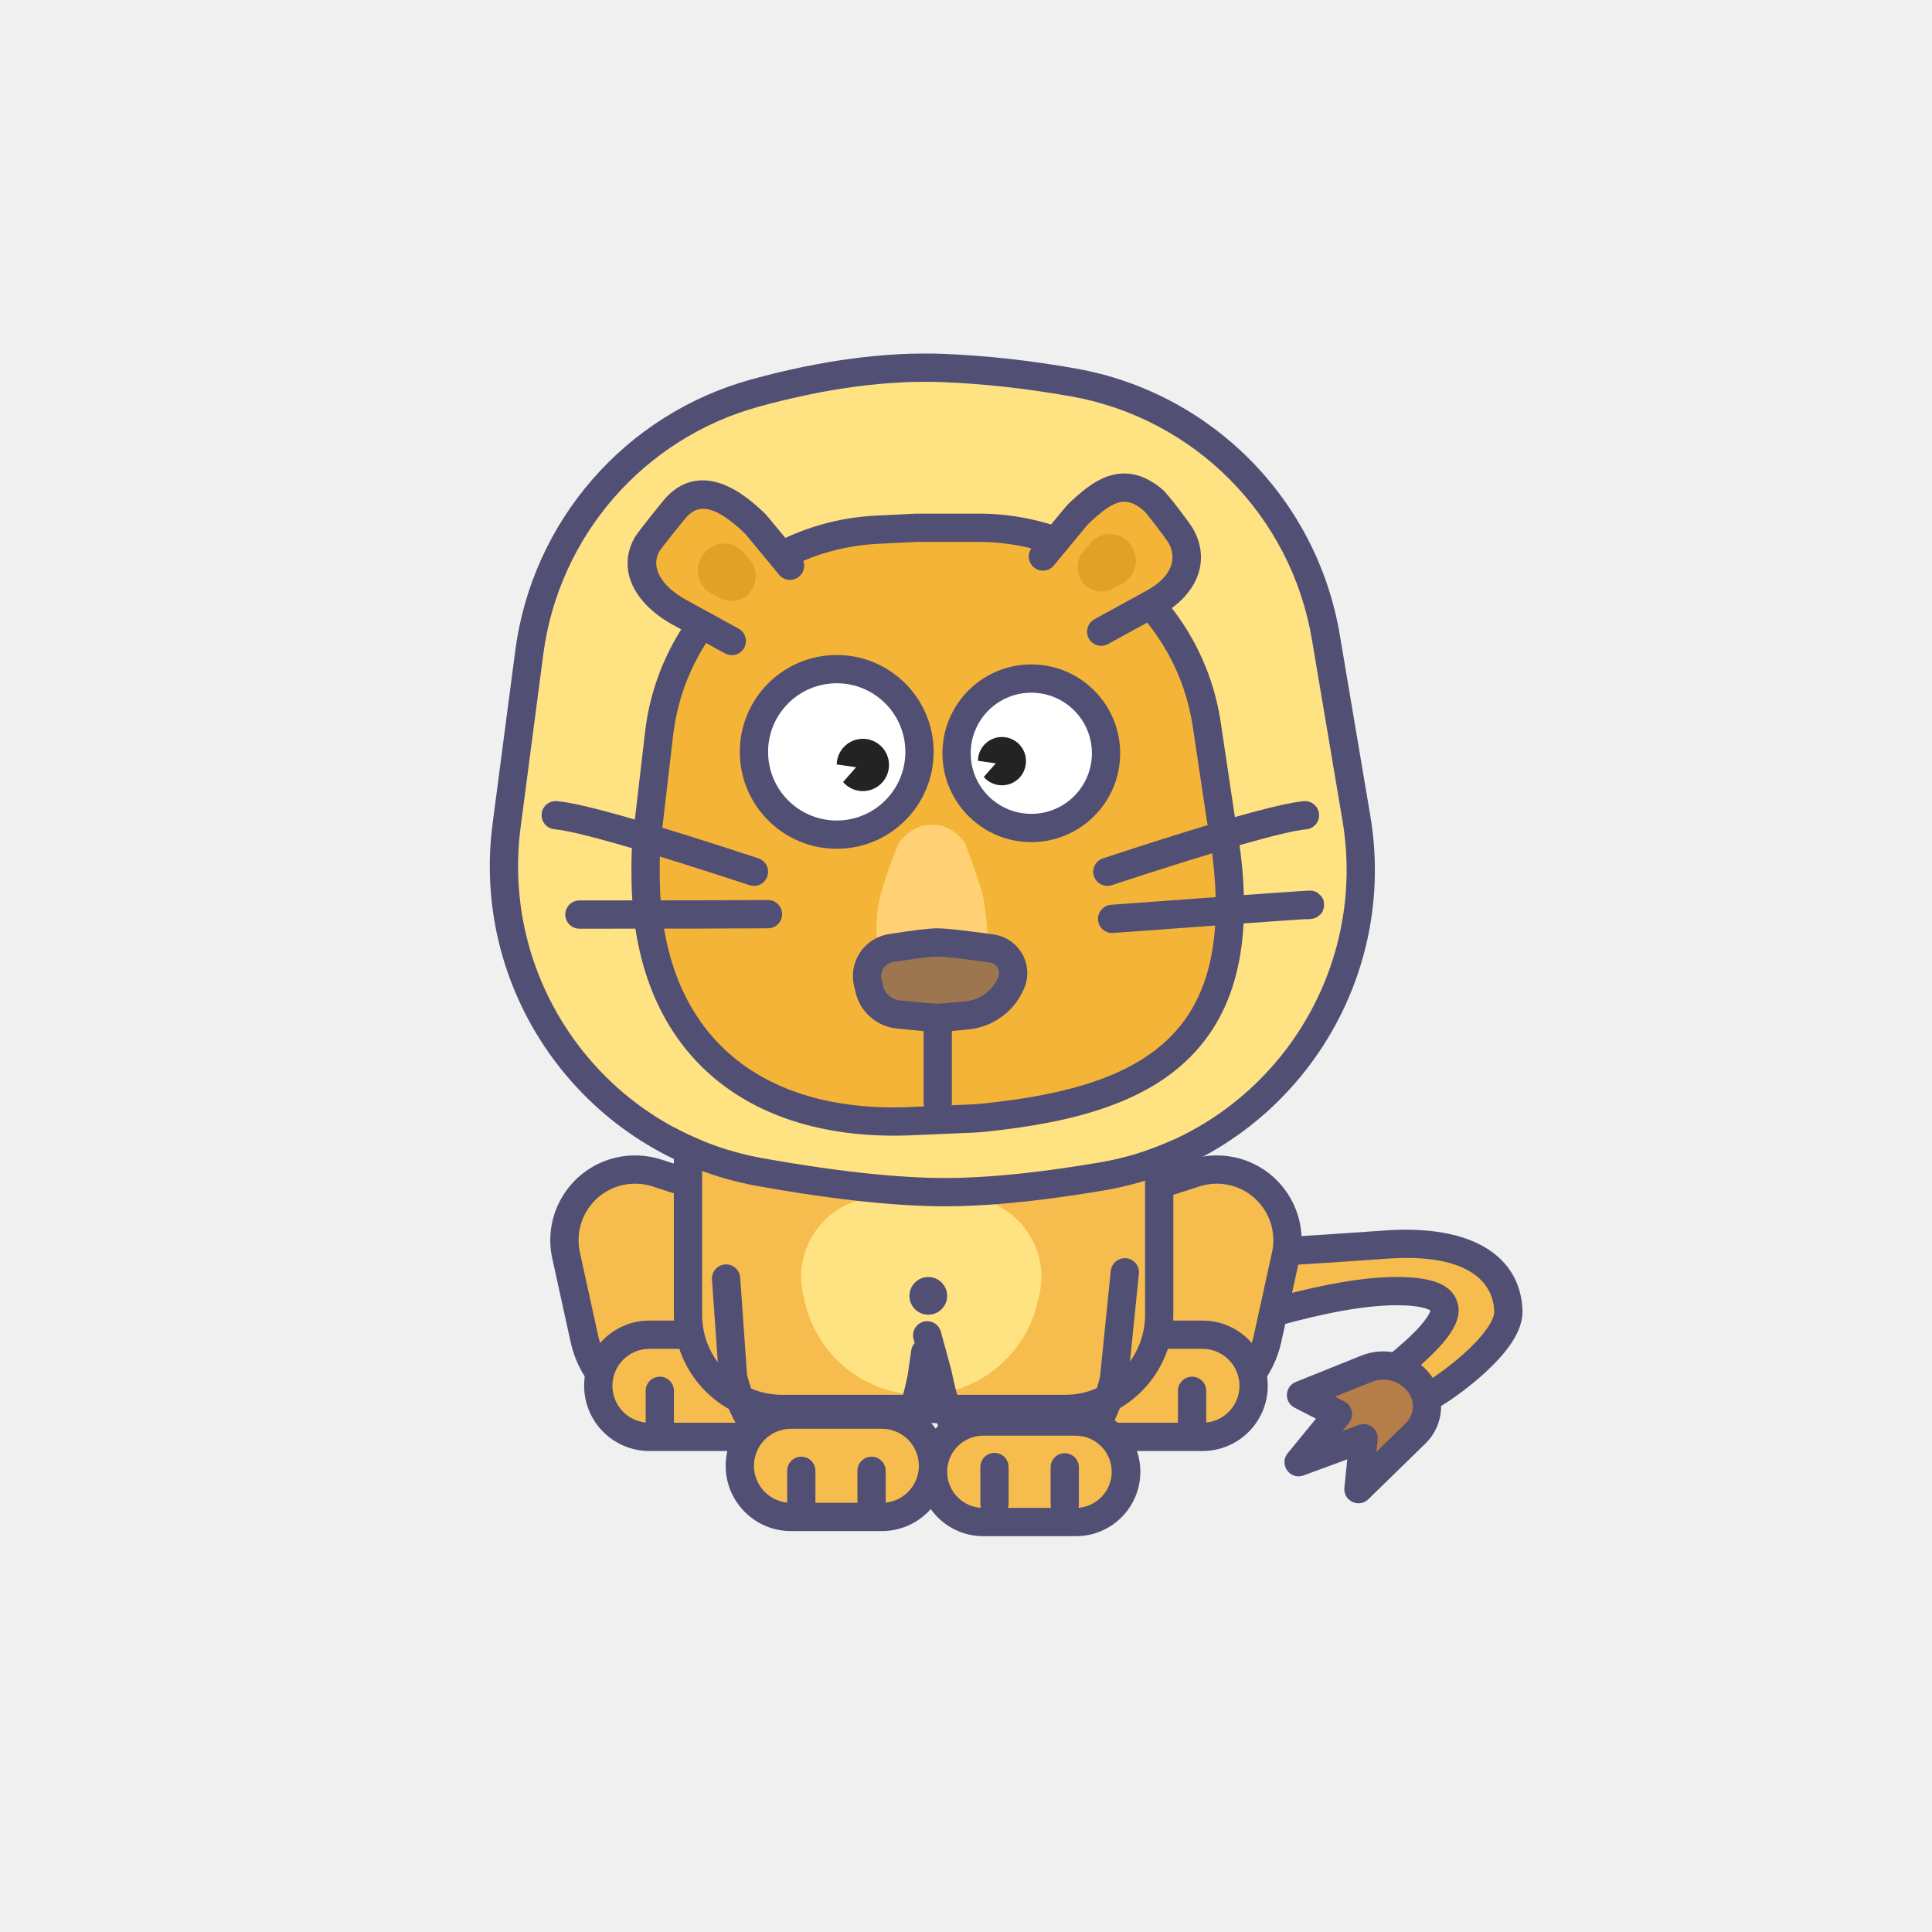
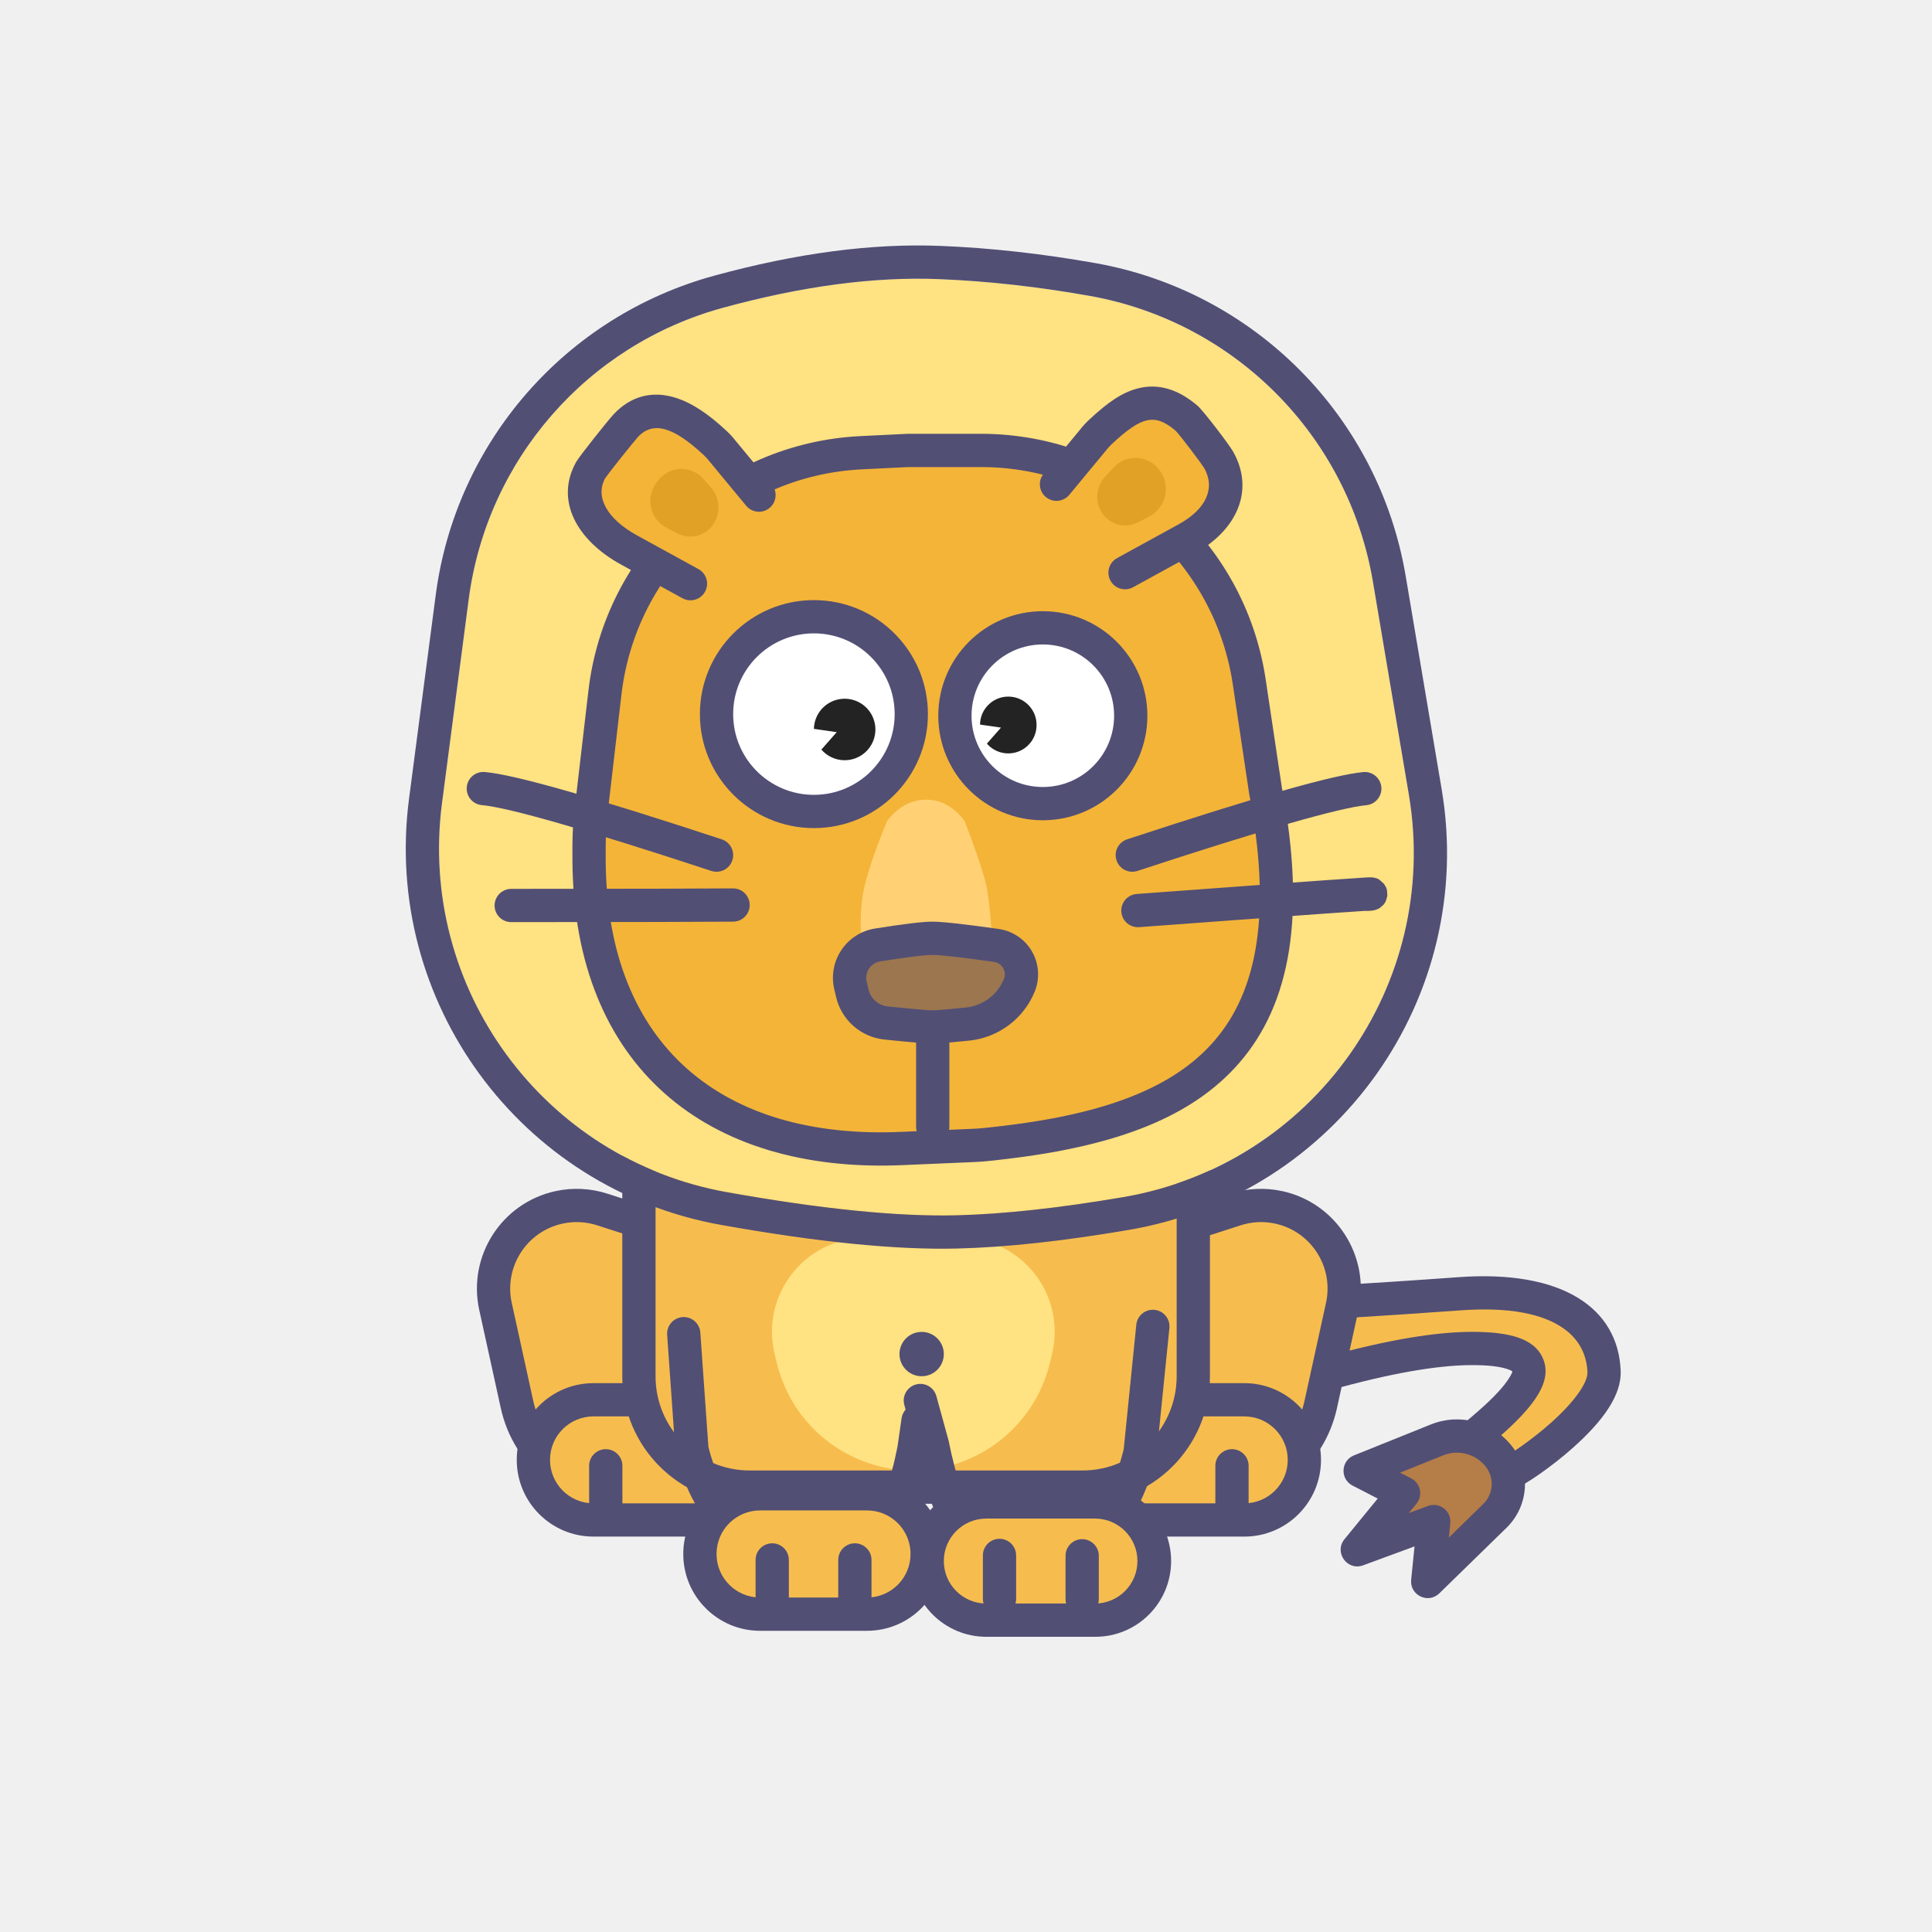
- <svg xmlns="http://www.w3.org/2000/svg" width="800px" height="800px" viewBox="0 0 1024 1024" class="icon" version="1.1">
+ <svg xmlns="http://www.w3.org/2000/svg" width="800px" height="800px" viewBox="76.8 76.8 870.4 870.4" class="icon" version="1.1">
  <path d="M576.937 669.279c70.933-3.914 123.347-7.116 157.241-9.603 50.84-3.731 64.599 17.52 65.286 35.013 0.687 17.495-36.437 43.488-44.107 46.522-7.668 3.035-29.361-4.638-15.245-16.561s49.337-40.336 0-40.336c-32.893 0-87.282 15.208-163.176 45.62v-60.656z" fill="#F6BD4E" />
  <path d="M584.429 718.898c71.39-28.033 123.107-42.079 155.683-42.079 17.303 0 27.675 3.234 31.552 11.386 3.562 7.498 0.322 15.165-7.001 23.727-2.585 3.027-5.687 6.144-9.361 9.493a219.995 219.995 0 0 1-5.567 4.898c-0.779 0.669-1.566 1.331-2.538 2.15l-2.253 1.898a11.339 11.339 0 0 0-1.638 1.643c0.107 0.082 0.23 0.167 0.367 0.26 2.647 1.736 7.485 2.54 8.924 1.971 3.664-1.449 14.551-8.959 22.953-16.461 10.465-9.341 16.611-18.017 16.421-22.8-0.307-7.827-3.711-14.688-10.692-19.656-9.323-6.639-24.618-9.79-46.557-8.18-32.805 2.408-82.899 5.48-150.293 9.218v42.531z m-7.905-57.102c70.891-3.914 123.265-7.108 157.104-9.593 47.446-3.484 72.222 14.154 73.321 42.194 0.425 10.829-7.75 22.366-21.417 34.566-9.606 8.577-21.826 17.006-27.421 19.216-6.331 2.505-16.184 0.872-22.658-3.377-9.581-6.286-10.365-17.271-0.175-25.88l2.263-1.908c0.947-0.794 1.708-1.441 2.458-2.083a214.356 214.356 0 0 0 5.205-4.581c3.252-2.965 5.942-5.664 8.067-8.157 3.764-4.401 4.983-7.285 4.853-7.555-0.04-0.082-0.739-0.587-2.76-1.219-3.307-1.029-8.384-1.613-15.253-1.613-31.664 0-85.332 15.005-160.391 45.083L569.444 741.004v-78.818l7.081-0.39z" fill="#524F75" />
  <path d="M751.346 731.818a20.1 20.1 0 0 1-0.849 26.821l-29.221 30.583 1.783-27.049-33.957 13.871 19.928-26.179-19.908-9.393 34.147-15.14a23.989 23.989 0 0 1 28.078 6.486z" fill="#B57D47" />
  <path d="M745.045 754.363a12.603 12.603 0 0 0 1.119-16.794 16.494 16.494 0 0 0-19.139-5.132l-19.458 7.827 5.01 2.58a7.493 7.493 0 0 1 2.365 11.401l-3.432 4.201 8.632-3.179c5.197-1.916 10.602 2.275 10.045 7.785l-0.649 6.449 15.507-15.138z m-58.9-8.274c-5.702-2.942-5.315-11.219 0.637-13.614l34.649-13.936a31.479 31.479 0 0 1 36.532 9.793 27.591 27.591 0 0 1-2.448 36.759l-30.275 29.541c-5.01 4.888-13.389 0.849-12.688-6.117l1.521-15.04-23.17 8.534c-7.161 2.637-13.22-5.869-8.389-11.776l14.97-18.305-11.339-5.839z" fill="#524F75" />
  <path d="M348.143 621.698l59.479 19.219 16.516 48.25c8.067 23.567-4.496 49.209-28.063 57.279a45.054 45.054 0 0 1-14.608 2.433h-22.933a49.951 49.951 0 0 1-48.79-39.244l-9.713-44.257c-4.436-20.208 8.352-40.188 28.56-44.621a37.446 37.446 0 0 1 19.551 0.942z" fill="#F6BD4E" />
  <path d="M401.75 646.893l-55.91-18.065a29.966 29.966 0 0 0-15.64-0.757c-16.169 3.552-26.397 19.533-22.848 35.7l9.713 44.257a42.459 42.459 0 0 0 41.472 33.355h22.933c4.146 0 8.259-0.687 12.181-2.028 19.651-6.726 30.128-28.11 23.402-47.761l-15.303-44.701z m-51.305-32.326l63.051 20.373 17.733 51.802c9.408 27.483-5.245 57.386-32.726 66.792a52.561 52.561 0 0 1-17.033 2.837h-22.933a57.444 57.444 0 0 1-56.108-45.128l-9.716-44.257c-5.322-24.251 10.02-48.228 34.272-53.548a44.919 44.919 0 0 1 23.46 1.129z" fill="#524F75" />
  <path d="M344.174 707.424h48.338c14.953 0 27.074 12.123 27.074 27.074s-12.123 27.074-27.074 27.074h-48.338c-14.953 0-27.074-12.123-27.074-27.074 0-14.953 12.121-27.074 27.074-27.074z" fill="#F6BD4E" />
  <path d="M324.593 734.498a19.581 19.581 0 0 0 19.581 19.581h48.338a19.581 19.581 0 1 0 0-39.162h-48.338a19.581 19.581 0 0 0-19.581 19.581z m19.581-34.566h48.338c19.091 0 34.566 15.475 34.566 34.566s-15.477 34.566-34.566 34.566h-48.338c-19.091 0-34.566-15.477-34.566-34.566s15.475-34.566 34.566-34.566z" fill="#524F75" />
  <path d="M342.216 737.083v19.961a7.493 7.493 0 0 0 14.985 0v-19.961a7.493 7.493 0 0 0-14.985 0z" fill="#524F75" />
  <path d="M633.399 621.698l-59.482 19.219-16.516 48.25c-8.067 23.567 4.498 49.209 28.063 57.279a45.081 45.081 0 0 0 14.611 2.433h22.933a49.951 49.951 0 0 0 48.79-39.244l9.713-44.257c4.436-20.208-8.354-40.188-28.56-44.621a37.448 37.448 0 0 0-19.551 0.942z" fill="#F6BD4E" />
  <path d="M635.702 628.828a29.966 29.966 0 0 1 15.64-0.757c16.169 3.552 26.397 19.533 22.848 35.7l-9.713 44.259a42.461 42.461 0 0 1-41.472 33.355h-22.933c-4.146 0-8.262-0.687-12.181-2.028-19.653-6.726-30.131-28.11-23.405-47.761l15.305-44.704 55.91-18.065z m-4.606-14.261l-63.051 20.37-17.733 51.802c-9.408 27.483 5.245 57.386 32.728 66.792a52.549 52.549 0 0 0 17.033 2.837h22.933a57.444 57.444 0 0 0 56.108-45.128l9.713-44.254c5.325-24.251-10.023-48.228-34.272-53.548a44.919 44.919 0 0 0-23.46 1.129z" fill="#524F75" />
  <path d="M637.368 707.424h-48.338c-14.953 0-27.076 12.123-27.076 27.074s12.123 27.074 27.074 27.074h48.34c14.953 0 27.074-12.123 27.074-27.074 0-14.953-12.121-27.074-27.074-27.074z" fill="#F6BD4E" />
  <path d="M637.368 714.917a19.581 19.581 0 0 1 0 39.162h-48.338a19.581 19.581 0 1 1 0-39.162h48.338z m0-14.985h-48.338c-19.091 0-34.569 15.475-34.569 34.566s15.477 34.566 34.566 34.566h48.34c19.091 0 34.566-15.477 34.566-34.566s-15.475-34.566-34.566-34.566z" fill="#524F75" />
  <path d="M639.326 737.083v19.961a7.495 7.495 0 0 1-14.985 0v-19.961a7.493 7.493 0 0 1 14.985 0z" fill="#524F75" />
  <path d="M364.644 541.971h249.756v154.849c0 27.588-22.363 49.951-49.951 49.951h-149.854c-27.588 0-49.951-22.363-49.951-49.951v-154.849z" fill="#F6BD4E" />
  <path d="M372.137 696.82c0 23.45 19.009 42.459 42.459 42.459h149.854c23.45 0 42.459-19.009 42.459-42.459v-147.356h-234.771v147.356z m249.756-162.341v162.341c0 31.727-25.717 57.444-57.444 57.444h-149.854c-31.727 0-57.444-25.717-57.444-57.444v-162.341h264.741z" fill="#524F75" />
  <path d="M467.021 634.38h42.513c23.43 0 42.426 18.994 42.426 42.424 0 3.379-0.405 6.743-1.199 10.025l-1.004 4.126A63.271 63.271 0 0 1 488.278 739.278a63.271 63.271 0 0 1-61.48-48.323l-1.002-4.126c-5.535-22.768 8.434-45.713 31.202-51.25a42.481 42.481 0 0 1 10.023-1.199z" fill="#FFE281" />
  <path d="M443.317 772.943c-22.63 0-40.76-17.653-47.371-44.307l-3.634-51.51a7.493 7.493 0 0 0-14.95 1.054l3.724 52.763 0.145 0.602c7.975 33.17 31.597 56.382 62.087 56.382 29.973 0 45.241-19.444 52.566-56.685l0.065-0.382 1.858-12.952a7.493 7.493 0 0 0-14.836-2.128l-1.828 12.758c-6.114 30.925-16.741 44.404-37.826 44.404z" fill="#524F75" />
  <path d="M419.228 749.785h48.175c14.975 0 27.114 12.138 27.114 27.111s-12.138 27.111-27.111 27.111h-48.178c-14.973 0.002-27.111-12.138-27.111-27.111s12.138-27.111 27.111-27.111z" fill="#F6BD4E" />
  <path d="M419.228 757.278c-10.834 0-19.618 8.781-19.618 19.618s8.784 19.618 19.618 19.618h48.175a19.618 19.618 0 0 0 0-39.237h-48.175z m0-14.985h48.175c19.111 0 34.606 15.492 34.606 34.604s-15.495 34.604-34.604 34.604h-48.178c-19.109 0.002-34.604-15.49-34.604-34.604s15.495-34.604 34.604-34.604z" fill="#524F75" />
  <path d="M417.205 779.489v19.985a7.493 7.493 0 1 0 14.985 0V779.489a7.493 7.493 0 0 0-14.985 0zM454.444 779.489v19.985a7.493 7.493 0 1 0 14.985 0V779.489a7.493 7.493 0 0 0-14.985 0z" fill="#524F75" />
  <path d="M588.725 673.605a7.493 7.493 0 1 1 14.91 1.511l-5.789 57.182-0.127 0.507c-8.209 33.55-27.074 53.246-57.142 53.246-15.83 0-27.84-6.072-36.327-17.673-6.816-9.313-11.172-21.636-14.673-39.042l-5.37-19.586a7.493 7.493 0 1 1 14.453-3.961l5.44 19.833 0.122 0.512c6.399 31.969 15.879 44.929 36.359 44.929 22.009 0 35.688-14.149 42.464-41.325l5.679-56.133z" fill="#524F75" />
  <path d="M521.151 753.447h49.132c14.711 0 26.634 11.923 26.634 26.631 0 14.711-11.923 26.634-26.634 26.634h-49.132C506.44 806.712 494.517 794.789 494.517 780.078c0-14.708 11.923-26.631 26.634-26.631z" fill="#F6BD4E" />
  <path d="M521.151 760.939a19.139 19.139 0 1 0 0 38.28h49.132a19.141 19.141 0 0 0 0-38.28h-49.132z m0-14.985h49.132c18.849 0 34.127 15.278 34.127 34.124 0 18.849-15.278 34.127-34.127 34.127h-49.132C502.302 814.205 487.024 798.927 487.024 780.078c0-18.847 15.278-34.124 34.127-34.124z" fill="#524F75" />
  <path d="M519.605 777.628v19.633a7.495 7.495 0 0 0 14.985 0v-19.633a7.493 7.493 0 1 0-14.985 0zM556.844 777.628v19.633a7.493 7.493 0 0 0 14.985 0v-19.633a7.493 7.493 0 0 0-14.985 0z" fill="#524F75" />
  <path d="M492.02 686.829m-9.99 0a9.99 9.99 0 1 0 19.98 0 9.99 9.99 0 1 0-19.98 0Z" fill="#524F75" />
  <path d="M402.464 215.472C438.265 205.682 470.758 201.376 499.944 202.557c21.834 0.884 44.407 3.397 67.714 7.533 65.484 11.624 116.589 63.163 127.653 128.742l16.204 96.009c14.443 85.594-43.155 166.715-128.727 181.295-28.962 4.935-54.005 7.66-75.122 8.177-26.437 0.647-60.898-2.825-103.384-10.412-82.747-14.781-139.264-91.99-128.345-175.334l12.021-91.763C296.196 283.96 341.329 232.193 402.464 215.472z" fill="#FFE281" />
  <path d="M402.464 215.472c-61.135 16.721-106.269 68.488-114.503 131.332l-12.021 91.763c-10.919 83.344 45.598 160.553 128.345 175.334 42.484 7.588 76.945 11.059 103.384 10.412 21.117-0.517 46.16-3.244 75.122-8.177 85.571-14.581 143.17-95.702 128.727-181.295l-16.204-96.009c-11.067-65.578-62.172-117.118-127.653-128.742-23.307-4.136-45.88-6.649-67.714-7.533-29.189-1.181-61.68 3.124-97.482 12.915z m-3.951-14.456C435.719 190.841 469.726 186.336 500.551 187.584c22.523 0.912 45.768 3.497 69.727 7.75 71.72 12.73 127.69 69.177 139.811 141.002l16.202 96.009c15.82 93.746-47.264 182.594-140.985 198.559-29.626 5.048-55.366 7.852-77.272 8.387-27.588 0.677-62.991-2.89-106.384-10.642-90.629-16.187-152.529-100.752-140.57-192.032l12.021-91.763C282.119 276.03 331.554 219.331 398.513 201.016z" fill="#524F75" />
  <path d="M485.881 279.727h32.87c60.498 0 111.891 44.337 120.854 104.266l7.323 48.977c21.571 113.507-29.396 147.973-116.986 158.46-4.878 0.582-9.75 1.199-14.658 1.409l-32.408 1.391c-74.51 3.192-139.901-33.365-140.688-129.346-0.06-7.173-0.042-14.346 0.787-21.472l6.364-54.599C356.267 329.378 405.087 283.673 464.761 280.758L485.881 279.727z" fill="#F3B438" />
  <path d="M465.126 288.244c-56.013 2.737-101.841 45.64-108.344 101.438l-6.366 54.599c-0.662 5.687-0.814 11.107-0.737 20.542 0.682 83.341 52.863 125.35 132.875 121.918l32.408-1.389c3.537-0.155 6.429-0.445 13.022-1.236l1.069-0.127c46.162-5.527 76.563-17.283 94.665-38.078 20.123-23.11 25.865-58.835 15.85-111.544l-7.373-49.269C623.781 328.841 575.535 287.22 518.751 287.22H486.065l-20.94 1.024z m169.894 267.509c-21.054 24.189-54.687 37.191-104.188 43.118l-1.059 0.127c-6.973 0.839-10.123 1.156-14.171 1.329l-32.408 1.391c-87.977 3.771-147.743-44.344-148.5-136.769-0.082-10.02 0.085-15.929 0.837-22.401l6.366-54.599c7.353-63.073 59.162-111.576 122.498-114.671l21.122-1.034L518.751 272.234c64.21 0 118.752 47.057 128.262 110.649l7.303 48.835c10.757 56.732 4.268 96.965-19.296 124.034z" fill="#524F75" />
  <path d="M476.447 446.669c4.88-6.329 10.702-9.526 17.465-9.596 6.763-0.07 12.59 3.129 17.473 9.596 5.43 14.196 8.716 24.034 9.858 29.511 1.141 5.482 2.225 16.589 3.244 33.322H465.53c-1.311-12.266-1.311-22.168 0-29.711s4.948-18.584 10.917-33.123z" fill="#FFD074" />
  <path d="M472.171 502.517c12.578-2.003 20.797-3.005 24.658-3.005 3.994 0 13.604 1.071 28.832 3.217a13.16 13.16 0 0 1 10.332 18.037 28.297 28.297 0 0 1-23.31 17.396c-8.587 0.877-13.874 1.311-15.855 1.311-2.323 0-9.268-0.599-20.84-1.801a17.488 17.488 0 0 1-15.215-13.389l-0.832-3.537a14.983 14.983 0 0 1 12.228-18.23z" fill="#9B764F" />
  <path d="M472.816 510.022a7.493 7.493 0 0 0-5.577 9.009l0.832 3.539a9.99 9.99 0 0 0 8.694 7.648c11.229 1.166 18.125 1.761 20.068 1.761 1.618 0 6.813-0.43 15.095-1.274a20.812 20.812 0 0 0 17.143-12.793 5.669 5.669 0 0 0-4.456-7.765c-14.838-2.088-24.284-3.142-27.785-3.142-3.322 0-11.306 0.974-23.477 2.912a6.374 6.374 0 0 0-0.537 0.105zM496.83 492.02c4.483 0 14.259 1.091 29.876 3.289a20.655 20.655 0 0 1 16.222 28.305 35.805 35.805 0 0 1-29.484 22.001c-8.896 0.907-14.269 1.351-16.614 1.351-2.702 0-9.698-0.604-21.614-1.841a24.976 24.976 0 0 1-21.734-19.124l-0.832-3.539a22.478 22.478 0 0 1 18.347-27.343c12.98-2.068 21.434-3.099 25.832-3.099z" fill="#524F75" />
  <path d="M387.786 339.731l-27.626-15.158c-14.181-7.782-25.33-21.631-17.208-36.032 1.191-2.113 14.076-18.14 15.732-19.918 12.288-13.177 27.463-4.216 40.318 7.772 1.241 1.156 2.385 2.415 3.422 3.761l16.312 19.718" fill="#F3B438" />
  <path d="M404.103 270.9c-8.15-7.6-15.705-12.723-23.317-15.018-10.193-3.072-19.838-0.697-27.588 7.613-2.453 2.63-15.385 18.874-16.779 21.347-9.843 17.455 0.387 35.445 20.133 46.28l27.623 15.158a7.493 7.493 0 1 0 7.208-13.137l-27.623-15.158c-13.377-7.34-19.054-17.328-14.289-25.782 0.235-0.417 3.362-4.493 7.026-9.099 3.474-4.363 7.038-8.724 7.658-9.388 6.886-7.383 16.039-4.623 29.728 8.142 0.942 0.879 1.811 1.833 2.597 2.855l0.162 0.205 16.312 19.718a7.493 7.493 0 1 0 11.549-9.553l-16.234-19.623a38.522 38.522 0 0 0-4.166-4.558z" fill="#524F75" />
  <path d="M393.73 292.572l3.437 3.949a13.537 13.537 0 0 1 0.744 16.846 12.513 12.513 0 0 1-15.897 3.749l-4.91-2.55a13.607 13.607 0 0 1-4.481-20.41l0.779-1.002a13.162 13.162 0 0 1 20.328-0.582z" fill="#E1A126" />
  <path d="M583.765 334.736l27.626-15.158c14.181-7.78 22.543-21.207 14.423-35.608-1.194-2.113-12.123-16.676-14.356-18.659-14.978-12.815-26.055-5.894-38.907 6.094-1.244 1.156-2.385 2.415-3.424 3.761l-16.309 19.718" fill="#F3B438" />
  <path d="M567.453 265.923c8.492-7.917 14.766-12.266 21.881-14.119 9.154-2.383 18.12 0.207 27.009 7.81 2.782 2.468 14.219 17.495 16.012 20.672 9.888 17.538 1.543 35.493-17.346 45.858l-27.626 15.158a7.493 7.493 0 1 1-7.205-13.137l27.623-15.158c12.323-6.761 16.689-16.159 11.501-25.36-0.335-0.592-3.237-4.596-6.224-8.522-3.187-4.191-6.104-7.792-6.581-8.214-9.458-8.09-15.405-6.541-28.824 5.969a23.42 23.42 0 0 0-2.595 2.855l-0.16 0.202-16.312 19.718a7.493 7.493 0 1 1-11.546-9.551l16.232-19.623a38.677 38.677 0 0 1 4.161-4.558z" fill="#524F75" />
  <path d="M578.425 287.469l-3.856 4.221a13.217 13.217 0 0 0-0.929 16.679 12.515 12.515 0 0 0 15.897 3.749l4.91-2.55a14.064 14.064 0 0 0 4.905-20.732l-0.14-0.192a13.429 13.429 0 0 0-18.752-3c-0.739 0.537-1.421 1.149-2.036 1.826z" fill="#E1A126" />
  <path d="M507.012 399.25a39.601 39.601 0 1 0 79.203 0 39.601 39.601 0 1 0-79.203 0Z" fill="#FFFFFF" />
  <path d="M546.614 446.342C520.599 446.342 499.512 425.26 499.512 399.248 499.512 373.241 520.599 352.156 546.614 352.156c26.01 0 47.099 21.084 47.099 47.092 0.002 26.012-21.089 47.094-47.099 47.094z m0-14.985c17.738 0 32.114-14.376 32.114-32.109C578.73 381.517 564.351 367.141 546.614 367.141S514.498 381.517 514.498 399.248c0 17.735 14.378 32.109 32.116 32.109z" fill="#524F75" />
  <path d="M521.416 411.81a12.733 12.733 0 0 0 22.371-8.317 12.733 12.733 0 0 0-25.465-0.26l9.441 1.371-6.346 7.205z" fill="#232323" />
  <path d="M399.62 398.516a43.862 43.862 0 1 0 87.724 0 43.862 43.862 0 1 0-87.724 0Z" fill="#FFFFFF" />
  <path d="M443.482 449.873C415.115 449.873 392.117 426.878 392.117 398.516 392.117 370.154 415.115 347.161 443.482 347.161c28.367 0 51.362 22.993 51.362 51.355 0 28.362-22.995 51.357-51.362 51.357z m0-14.985c20.09 0 36.377-16.284 36.377-36.369C479.859 378.43 463.572 362.146 443.482 362.146 423.389 362.146 407.102 378.43 407.102 398.516s16.287 36.372 36.379 36.372z" fill="#524F75" />
  <path d="M446.846 414.495a13.854 13.854 0 1 0-3.364-9.333l10.27 1.494-6.906 7.84z" fill="#232323" />
  <path d="M401.952 454.931c-57.901-19.046-93.017-29.077-106.558-30.313a7.493 7.493 0 1 0-1.364 14.92c11.898 1.089 46.717 11.034 103.237 29.626a7.49 7.49 0 1 0 4.685-14.234zM584.584 454.931c57.903-19.046 93.014-29.079 106.558-30.315a7.493 7.493 0 0 1 1.364 14.92c-11.898 1.089-46.717 11.034-103.239 29.626a7.49 7.49 0 1 1-4.683-14.231zM693.83 487.157c0.629-0.062 1.074-0.112 1.399-0.157 0.177-0.025 0.177-0.025 0.447-0.072 0.307-0.035 0.307-0.035 1.823-0.574 0.794-0.352 0.794-0.352 2.488-1.846 1.101-1.381 1.101-1.381 1.828-4.094-0.122-3.172-0.122-3.172-1.459-5.38-2.43-2.235-2.43-2.235-3.544-2.577-0.774-0.23-0.774-0.23-1.186-0.305-0.929-0.112-0.929-0.112-1.206-0.112-0.564-0.01-1.504 0.037-3.419 0.155-3.272 0.2-9.223 0.604-17.883 1.216-17.278 1.221-45.341 3.269-84.195 6.142a7.493 7.493 0 1 0 1.106 14.945 29998.654 29998.654 0 0 1 84.145-6.139c8.609-0.609 14.526-1.012 17.738-1.206 0.787 0.052 1.346 0.062 1.918 0.005z m0.335-0.132c-0.187 0.002-0.187 0.002-1.066-0.102-0.405-0.072-0.405-0.072-1.171-0.3-1.106-0.342-1.106-0.342-3.539-2.572-1.334-2.208-1.334-2.208-1.456-5.377 0.727-2.712 0.727-2.712 1.828-4.091 1.688-1.494 1.688-1.494 2.478-1.841 1.481-0.527 1.481-0.527 1.713-0.547l0.205-0.035c-0.075 0.012-0.375 0.045-0.819 0.09a7.498 7.498 0 0 0-6.713 8.202 7.498 7.498 0 0 0 6.526 6.688c1.196-0.072 2.036-0.115 2.016-0.115zM489.522 541.971v42.459a7.493 7.493 0 0 0 14.985 0v-42.459a7.493 7.493 0 0 0-14.985 0zM307.202 492.237c54.612-0.027 87.919-0.1 99.972-0.217a7.493 7.493 0 0 0-0.15-14.985c-11.986 0.12-45.278 0.192-99.833 0.217a7.493 7.493 0 1 0 0.01 14.985z" fill="#524F75" />
</svg>
